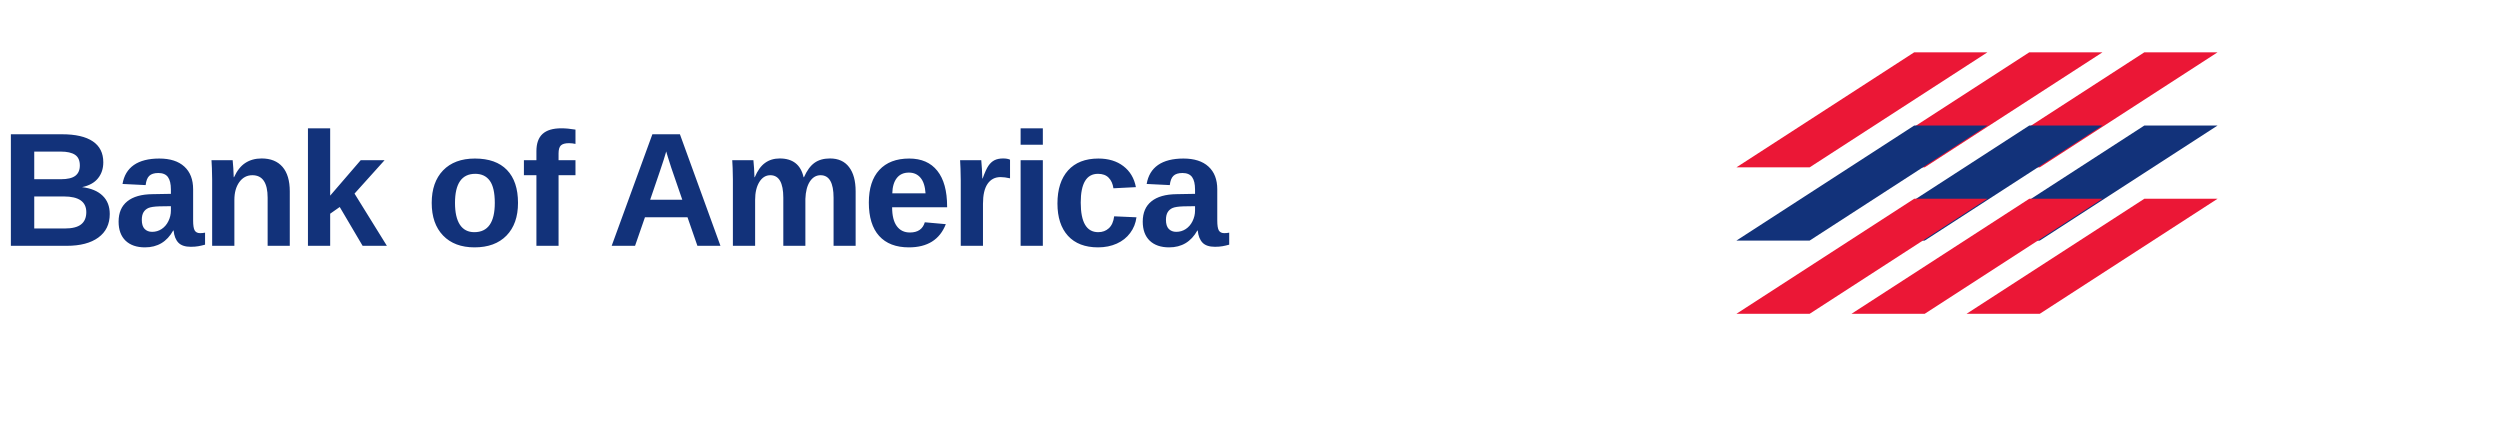
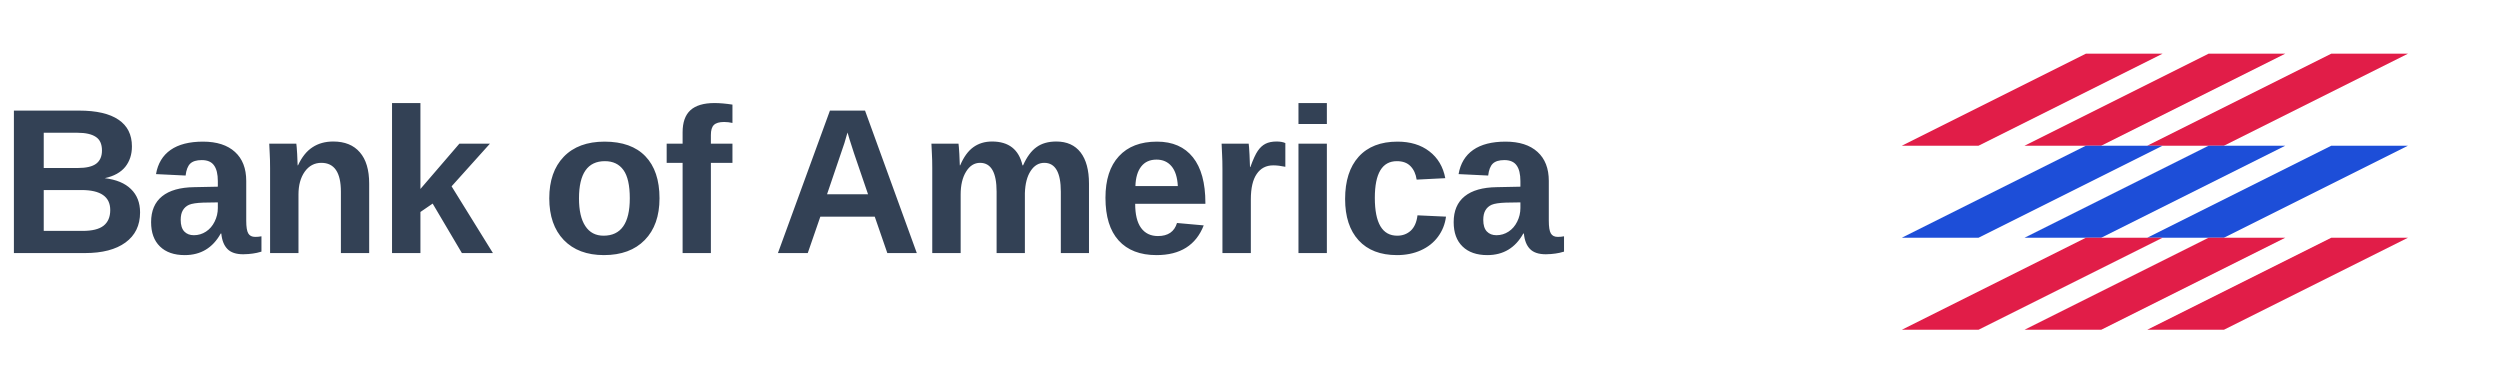
- <svg xmlns="http://www.w3.org/2000/svg" viewBox="0 0 478 84" role="img" aria-label="Bank of America">
-   <text x="0" y="47" fill="#12327A" font-family="'Helvetica Neue', Arial, sans-serif" font-size="31" font-weight="700" letter-spacing="-0.02em">
+ <svg xmlns="http://www.w3.org/2000/svg" viewBox="0 0 326 48" role="img" aria-label="Bank of America">
+   <text x="0" y="33" fill="#334155" font-family="'Helvetica Neue', Arial, sans-serif" font-size="27" font-weight="700" letter-spacing="-0.022em">
    Bank of America
  </text>
-   <g transform="translate(332 10)">
-     <polygon points="0,22 34,0 48,0 14,22" fill="#EB1736" />
-     <polygon points="22,22 56,0 70,0 36,22" fill="#EB1736" />
-     <polygon points="44,22 78,0 92,0 58,22" fill="#EB1736" />
-     <polygon points="0,36 34,14 48,14 14,36" fill="#12327A" />
-     <polygon points="22,36 56,14 70,14 36,36" fill="#12327A" />
-     <polygon points="44,36 78,14 92,14 58,36" fill="#12327A" />
-     <polygon points="0,50 34,28 48,28 14,50" fill="#EB1736" />
-     <polygon points="22,50 56,28 70,28 36,50" fill="#EB1736" />
-     <polygon points="44,50 78,28 92,28 58,50" fill="#EB1736" />
+   <g transform="translate(248 7)">
+     <polygon points="0,12 24,0 34,0 10,12" fill="#E11D48" />
+     <polygon points="16,12 40,0 50,0 26,12" fill="#E11D48" />
+     <polygon points="32,12 56,0 66,0 42,12" fill="#E11D48" />
+     <polygon points="0,24 24,12 34,12 10,24" fill="#1D4ED8" />
+     <polygon points="16,24 40,12 50,12 26,24" fill="#1D4ED8" />
+     <polygon points="32,24 56,12 66,12 42,24" fill="#1D4ED8" />
+     <polygon points="0,36 24,24 34,24 10,36" fill="#E11D48" />
+     <polygon points="16,36 40,24 50,24 26,36" fill="#E11D48" />
+     <polygon points="32,36 56,24 66,24 42,36" fill="#E11D48" />
  </g>
</svg>
